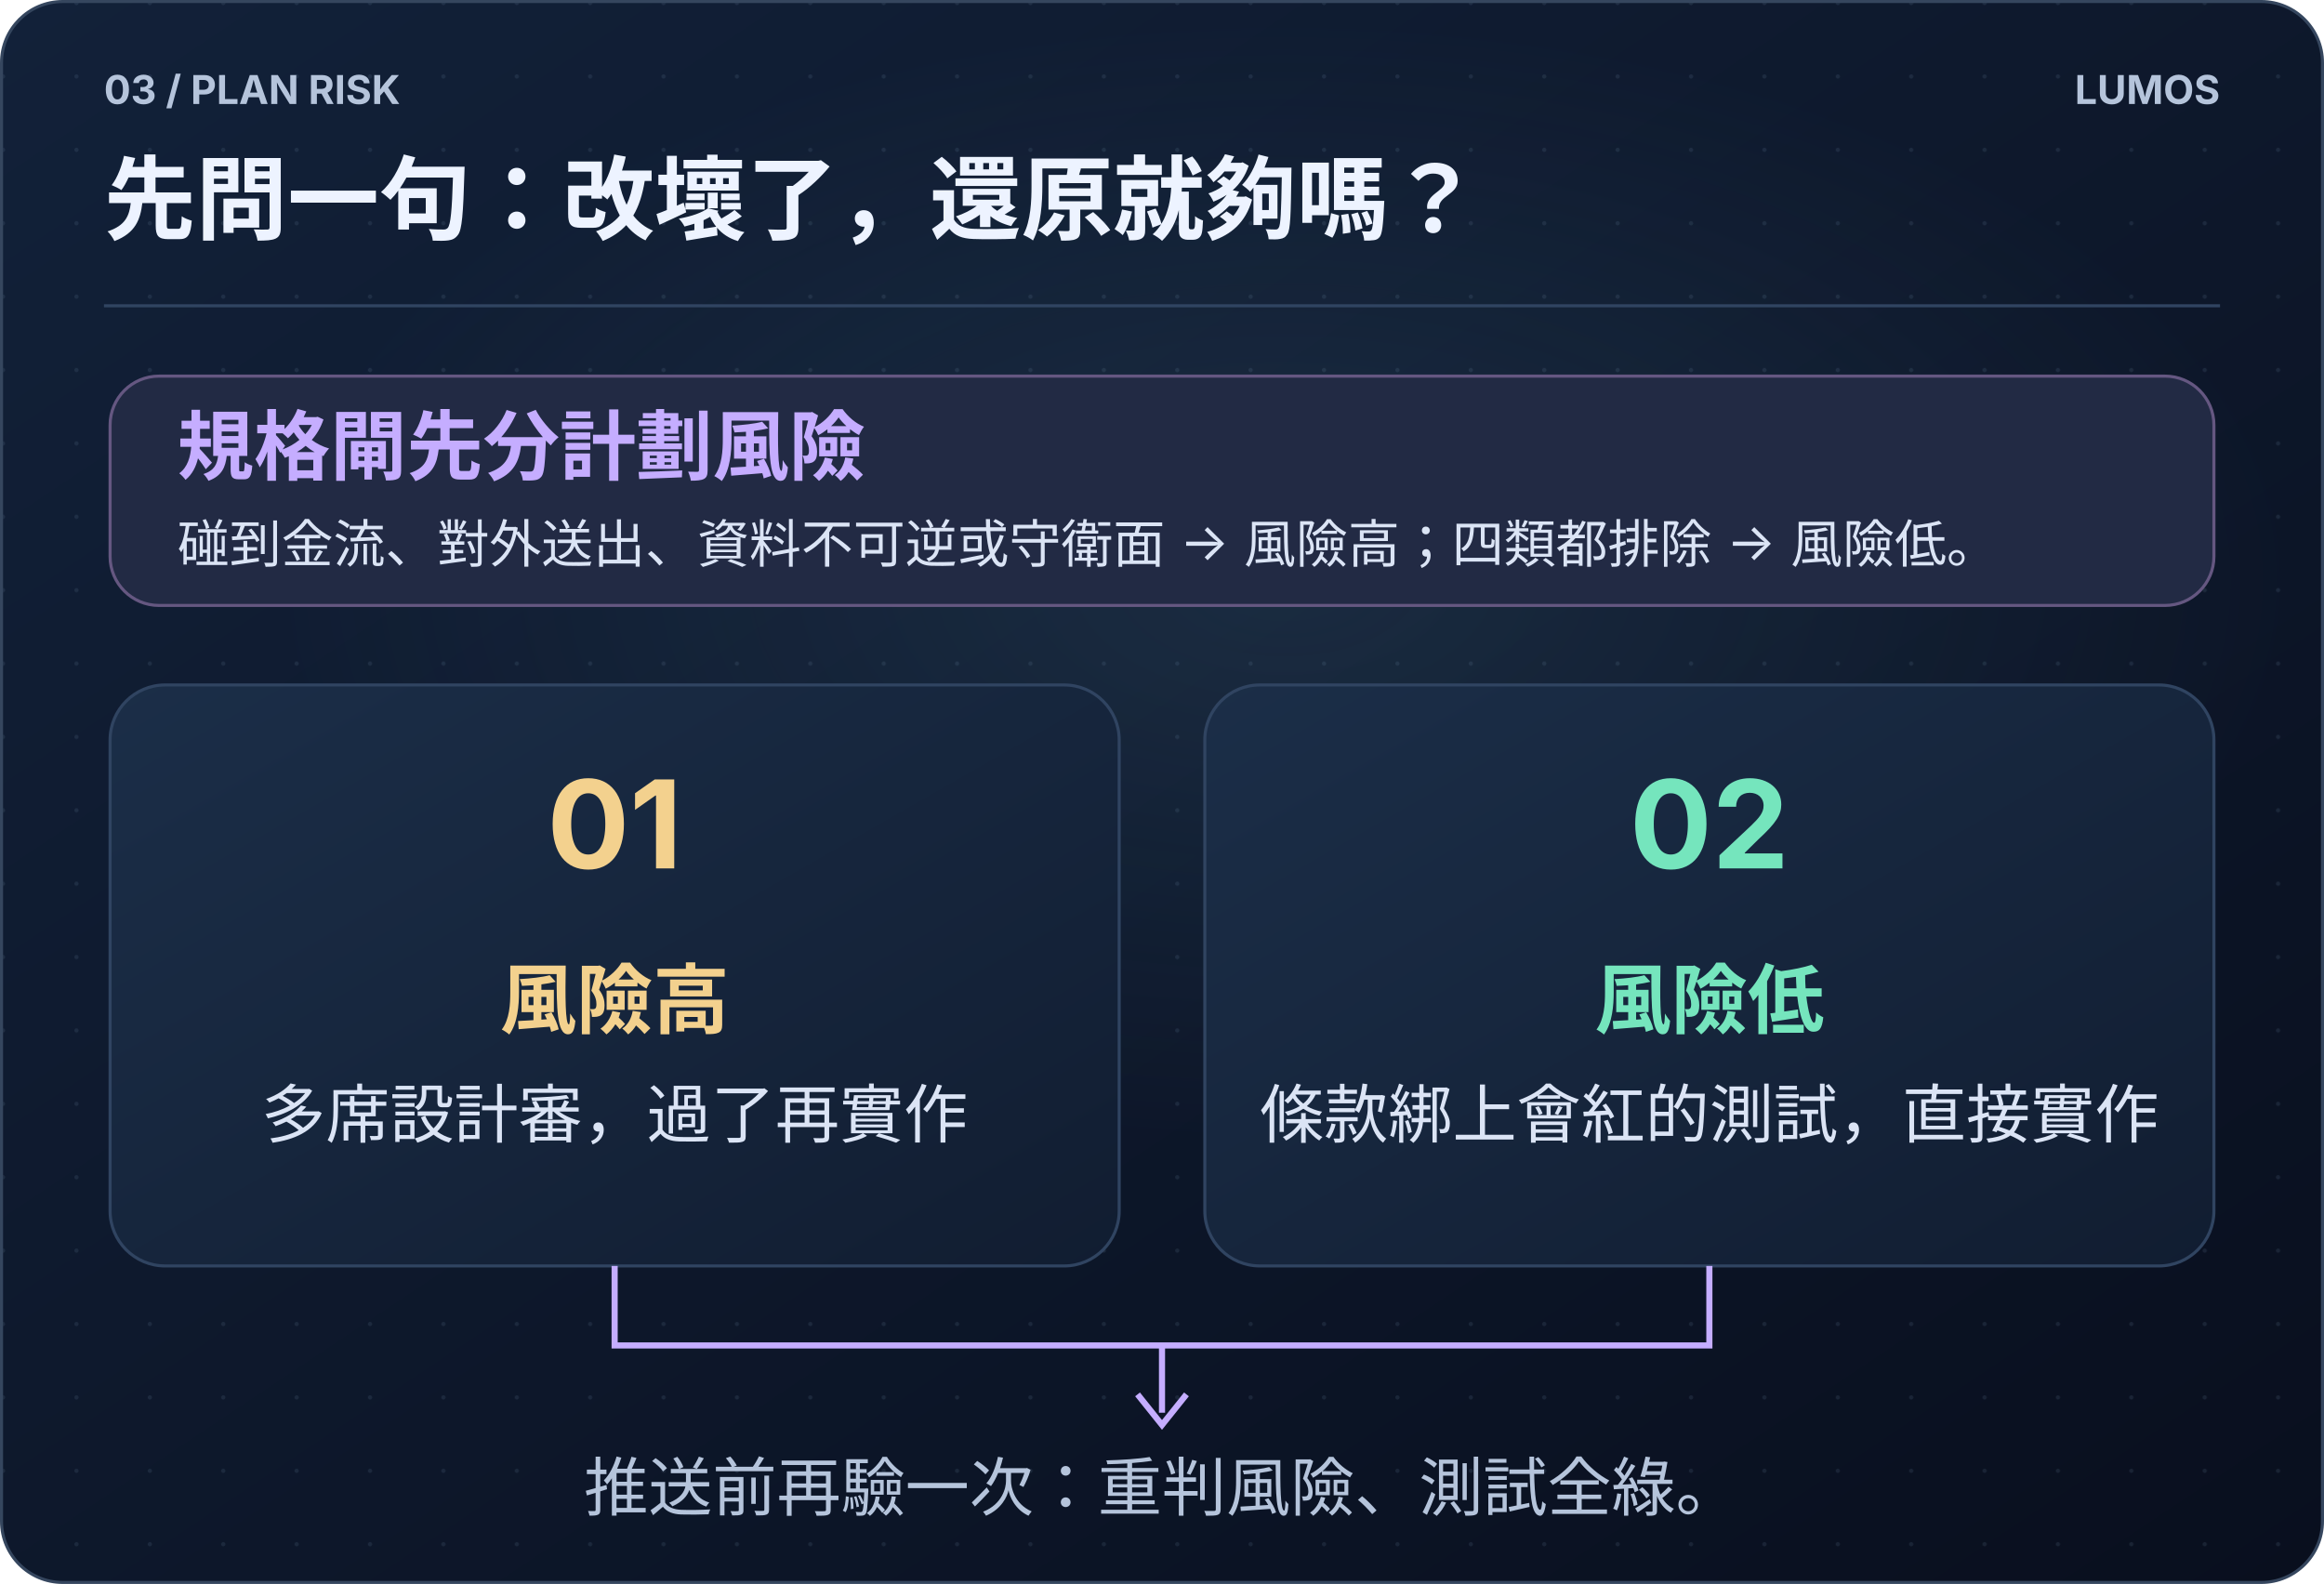
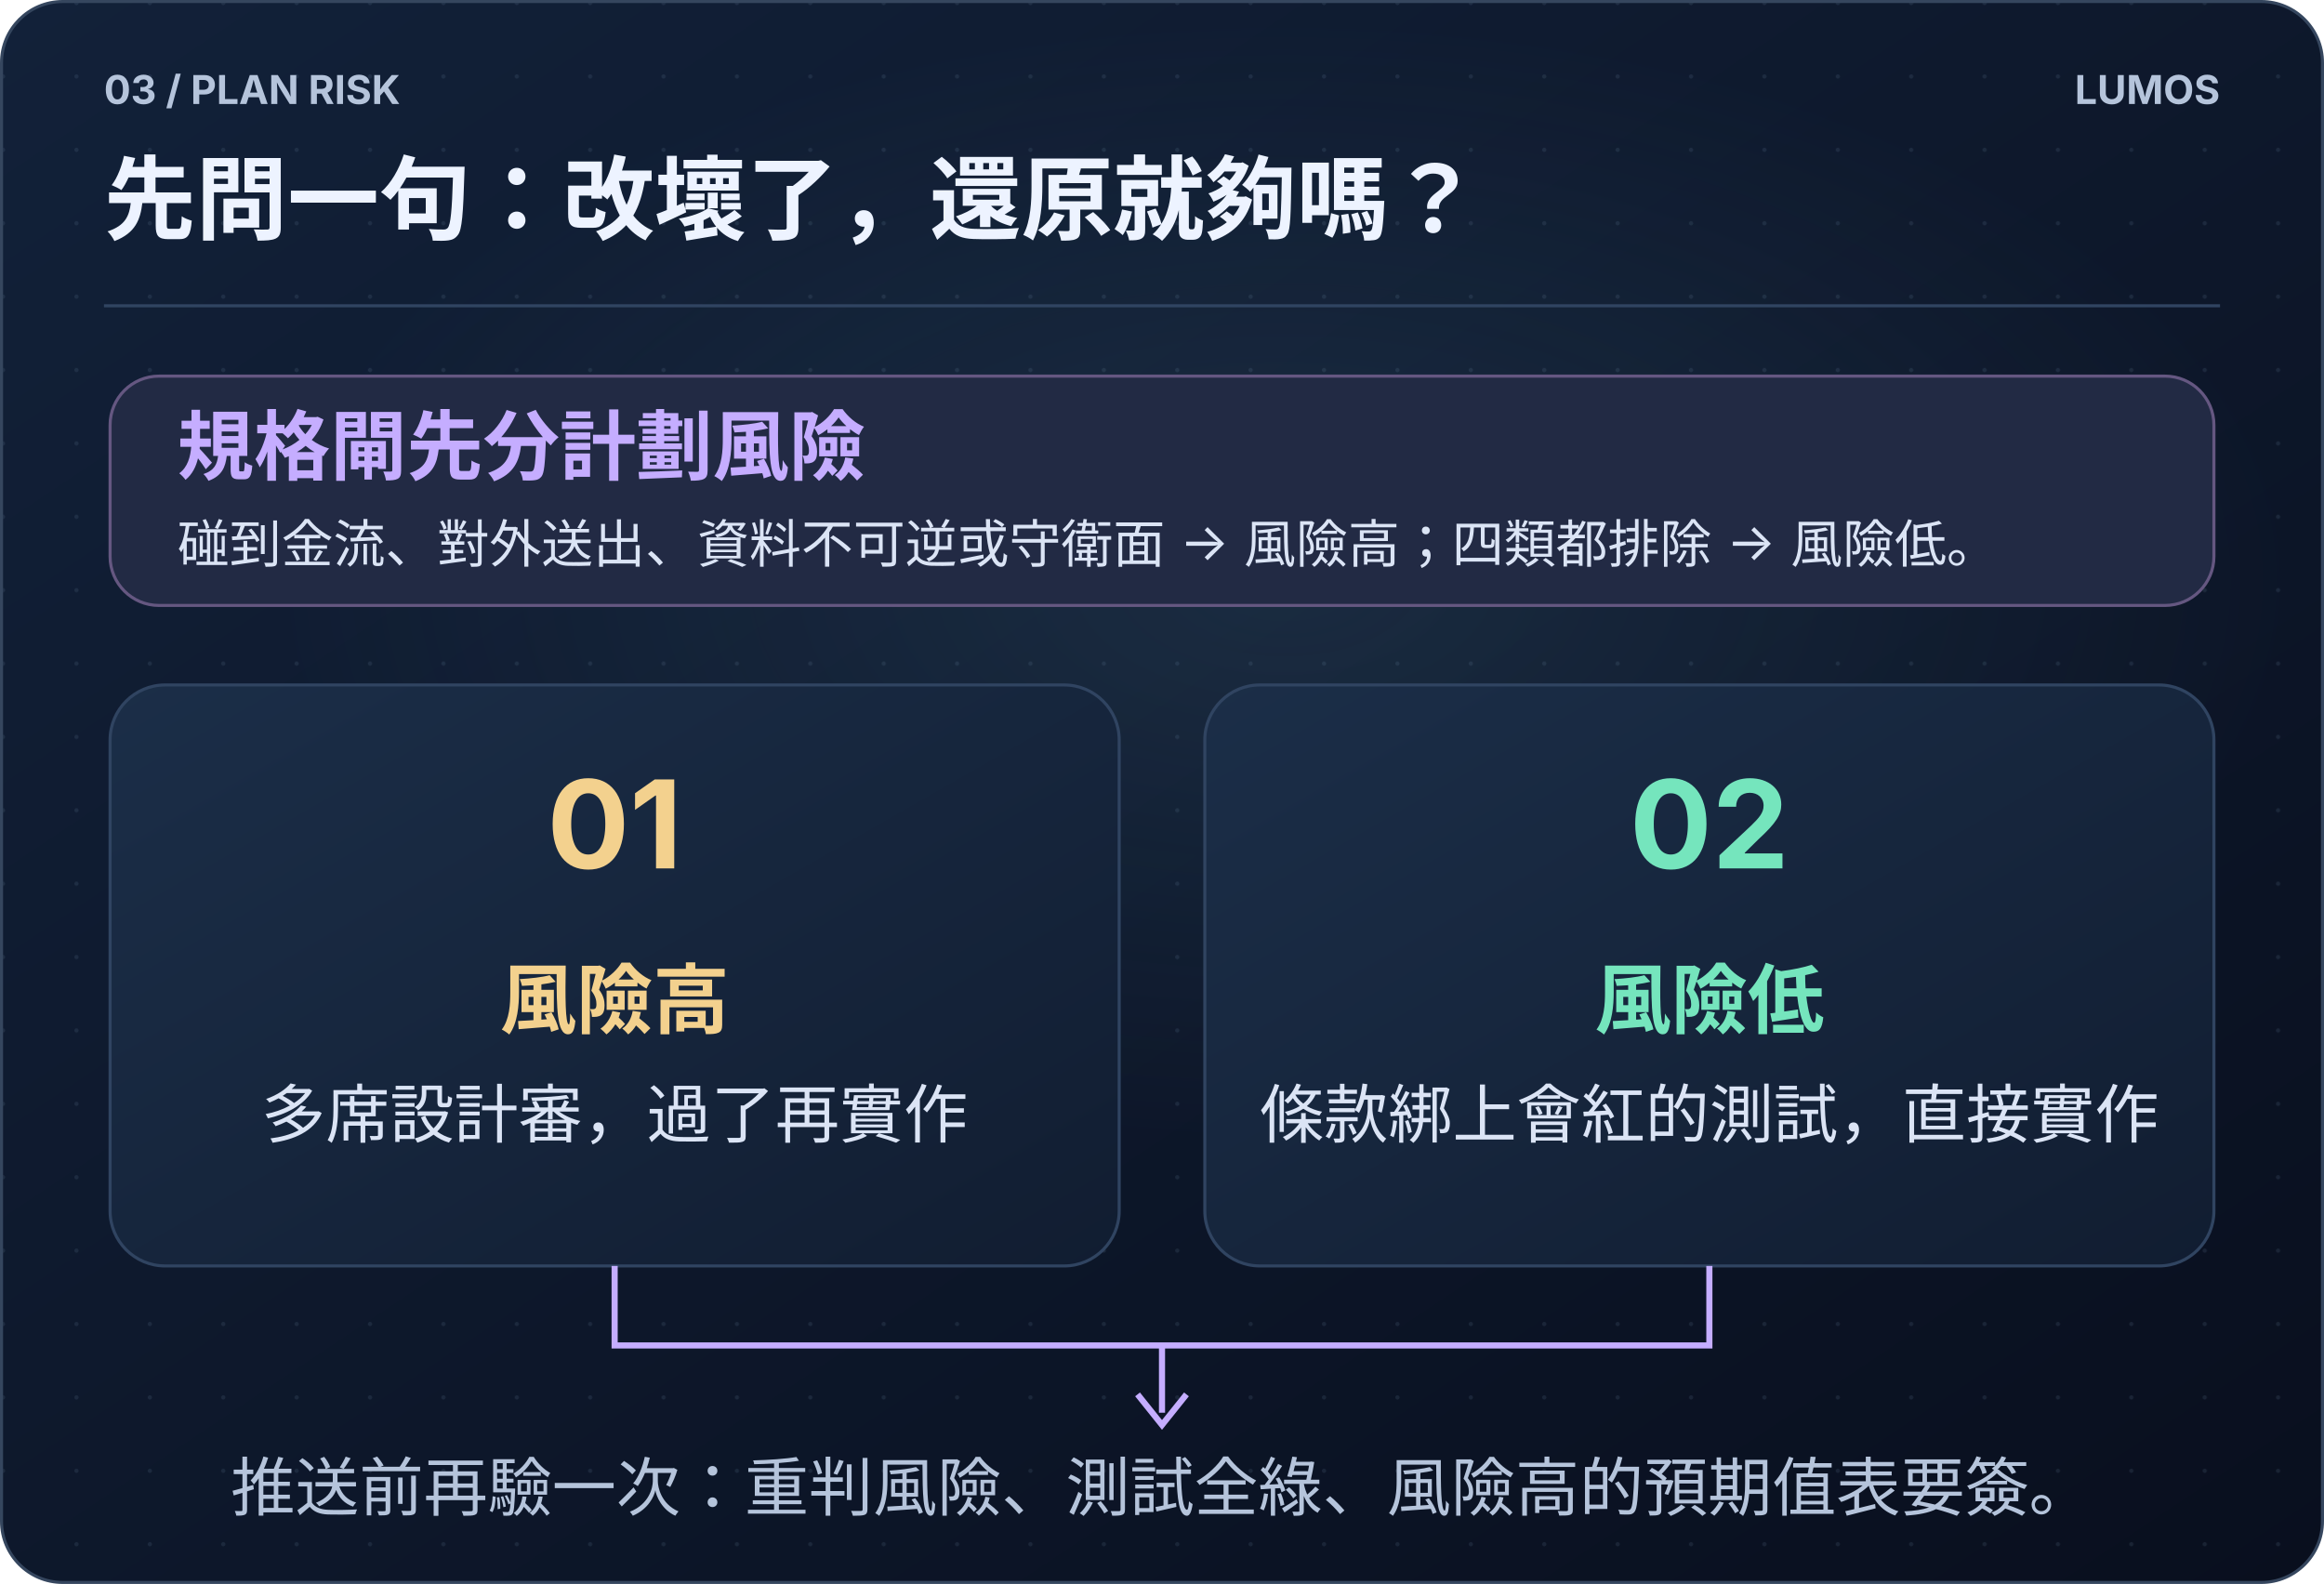
<svg xmlns="http://www.w3.org/2000/svg" width="760" height="518" viewBox="0 0 760 518" role="img" aria-labelledby="title desc">
  <defs>
    <linearGradient id="bg" x1="0" y1="0" x2="1" y2="1">
      <stop stop-color="#122139" />
      <stop offset="1" stop-color="#090f1e" />
    </linearGradient>
    <linearGradient id="panel" x1="0" y1="0" x2="1" y2="1">
      <stop stop-color="#1b2e48" />
      <stop offset="1" stop-color="#111d31" />
    </linearGradient>
    <radialGradient id="halo">
      <stop stop-color="#73b8d7" stop-opacity=".12" />
      <stop offset="1" stop-color="#73b8d7" stop-opacity="0" />
    </radialGradient>
    <pattern id="grid" width="24" height="24" patternUnits="userSpaceOnUse">
      <circle cx="1" cy="1" r=".7" fill="#718da9" opacity=".15" />
    </pattern>
  </defs>
  <rect x=".5" y=".5" width="759" height="517" rx="20" fill="url(#bg)" stroke="#35465e" />
  <rect x="1" y="1" width="758" height="516" rx="20" fill="url(#grid)" />
  <ellipse cx="420" cy="190" rx="335" ry="185" fill="url(#halo)" />
  <g font-family="Inter, 'PingFang TC', 'Noto Sans TC', 'Microsoft JhengHei', system-ui, sans-serif">
    <text x="34" y="34" font-size="13" fill="#b5c4db" text-anchor="start" font-weight="650">03 / PLAN RISK</text>
    <text x="726" y="34" font-size="13" fill="#b5c4db" text-anchor="end" font-weight="650">LUMOS</text>
    <text x="34" y="76" font-size="30" fill="#edf3ff" text-anchor="start" font-weight="650">先問一句：改壞了，還原就夠嗎？</text>
    <line x1="34" y1="100" x2="726" y2="100" stroke="#304461" stroke-width="1" />
    <rect x="36" y="123" width="688" height="75" rx="16" fill="#222a44" stroke="#655781" stroke-width="1" />
    <text x="58" y="155" font-size="25" fill="#c5adff" text-anchor="start" font-weight="600">規格閘先分計劃風險</text>
    <text x="58" y="184" font-size="17" fill="#dbe4f5" text-anchor="start">碰到金流、對外送出、資料不可逆或守衛面 → 風險高；四類都排除 → 風險低。</text>
    <rect x="36" y="224" width="330" height="190" rx="18" fill="url(#panel)" stroke="#304461" />
    <text x="201" y="284" font-size="40" fill="#f3d18e" text-anchor="middle" font-weight="650">01</text>
    <text x="201" y="336" font-size="25" fill="#f3d18e" text-anchor="middle" font-weight="600">風險高</text>
    <text x="201" y="372" font-size="21" fill="#dbe4f5" text-anchor="middle">多席設計審，過了再實作</text>
    <rect x="394" y="224" width="330" height="190" rx="18" fill="url(#panel)" stroke="#304461" />
    <text x="559" y="284" font-size="40" fill="#75e5bd" text-anchor="middle" font-weight="650">02</text>
    <text x="559" y="336" font-size="25" fill="#75e5bd" text-anchor="middle" font-weight="600">風險低</text>
    <text x="559" y="372" font-size="21" fill="#dbe4f5" text-anchor="middle">條款綁上會紅的測試，直接實作</text>
    <path d="M201 414 V440 H559 V414 M380 440 V462" fill="none" stroke="#c5adff" stroke-width="2" />
    <path d="M372 456 L380 466 L388 456" fill="none" stroke="#c5adff" stroke-width="2" />
-     <text x="380" y="494" font-size="21" fill="#b5c4db" text-anchor="middle">推送前再驗一次：重判風險、測試全綠。</text>
+     <text x="380" y="494" font-size="21" fill="#b5c4db" text-anchor="middle">推送前再驗一次：重判風險、測試全綠、風險高的預期值表要簽。</text>
  </g>
</svg>
